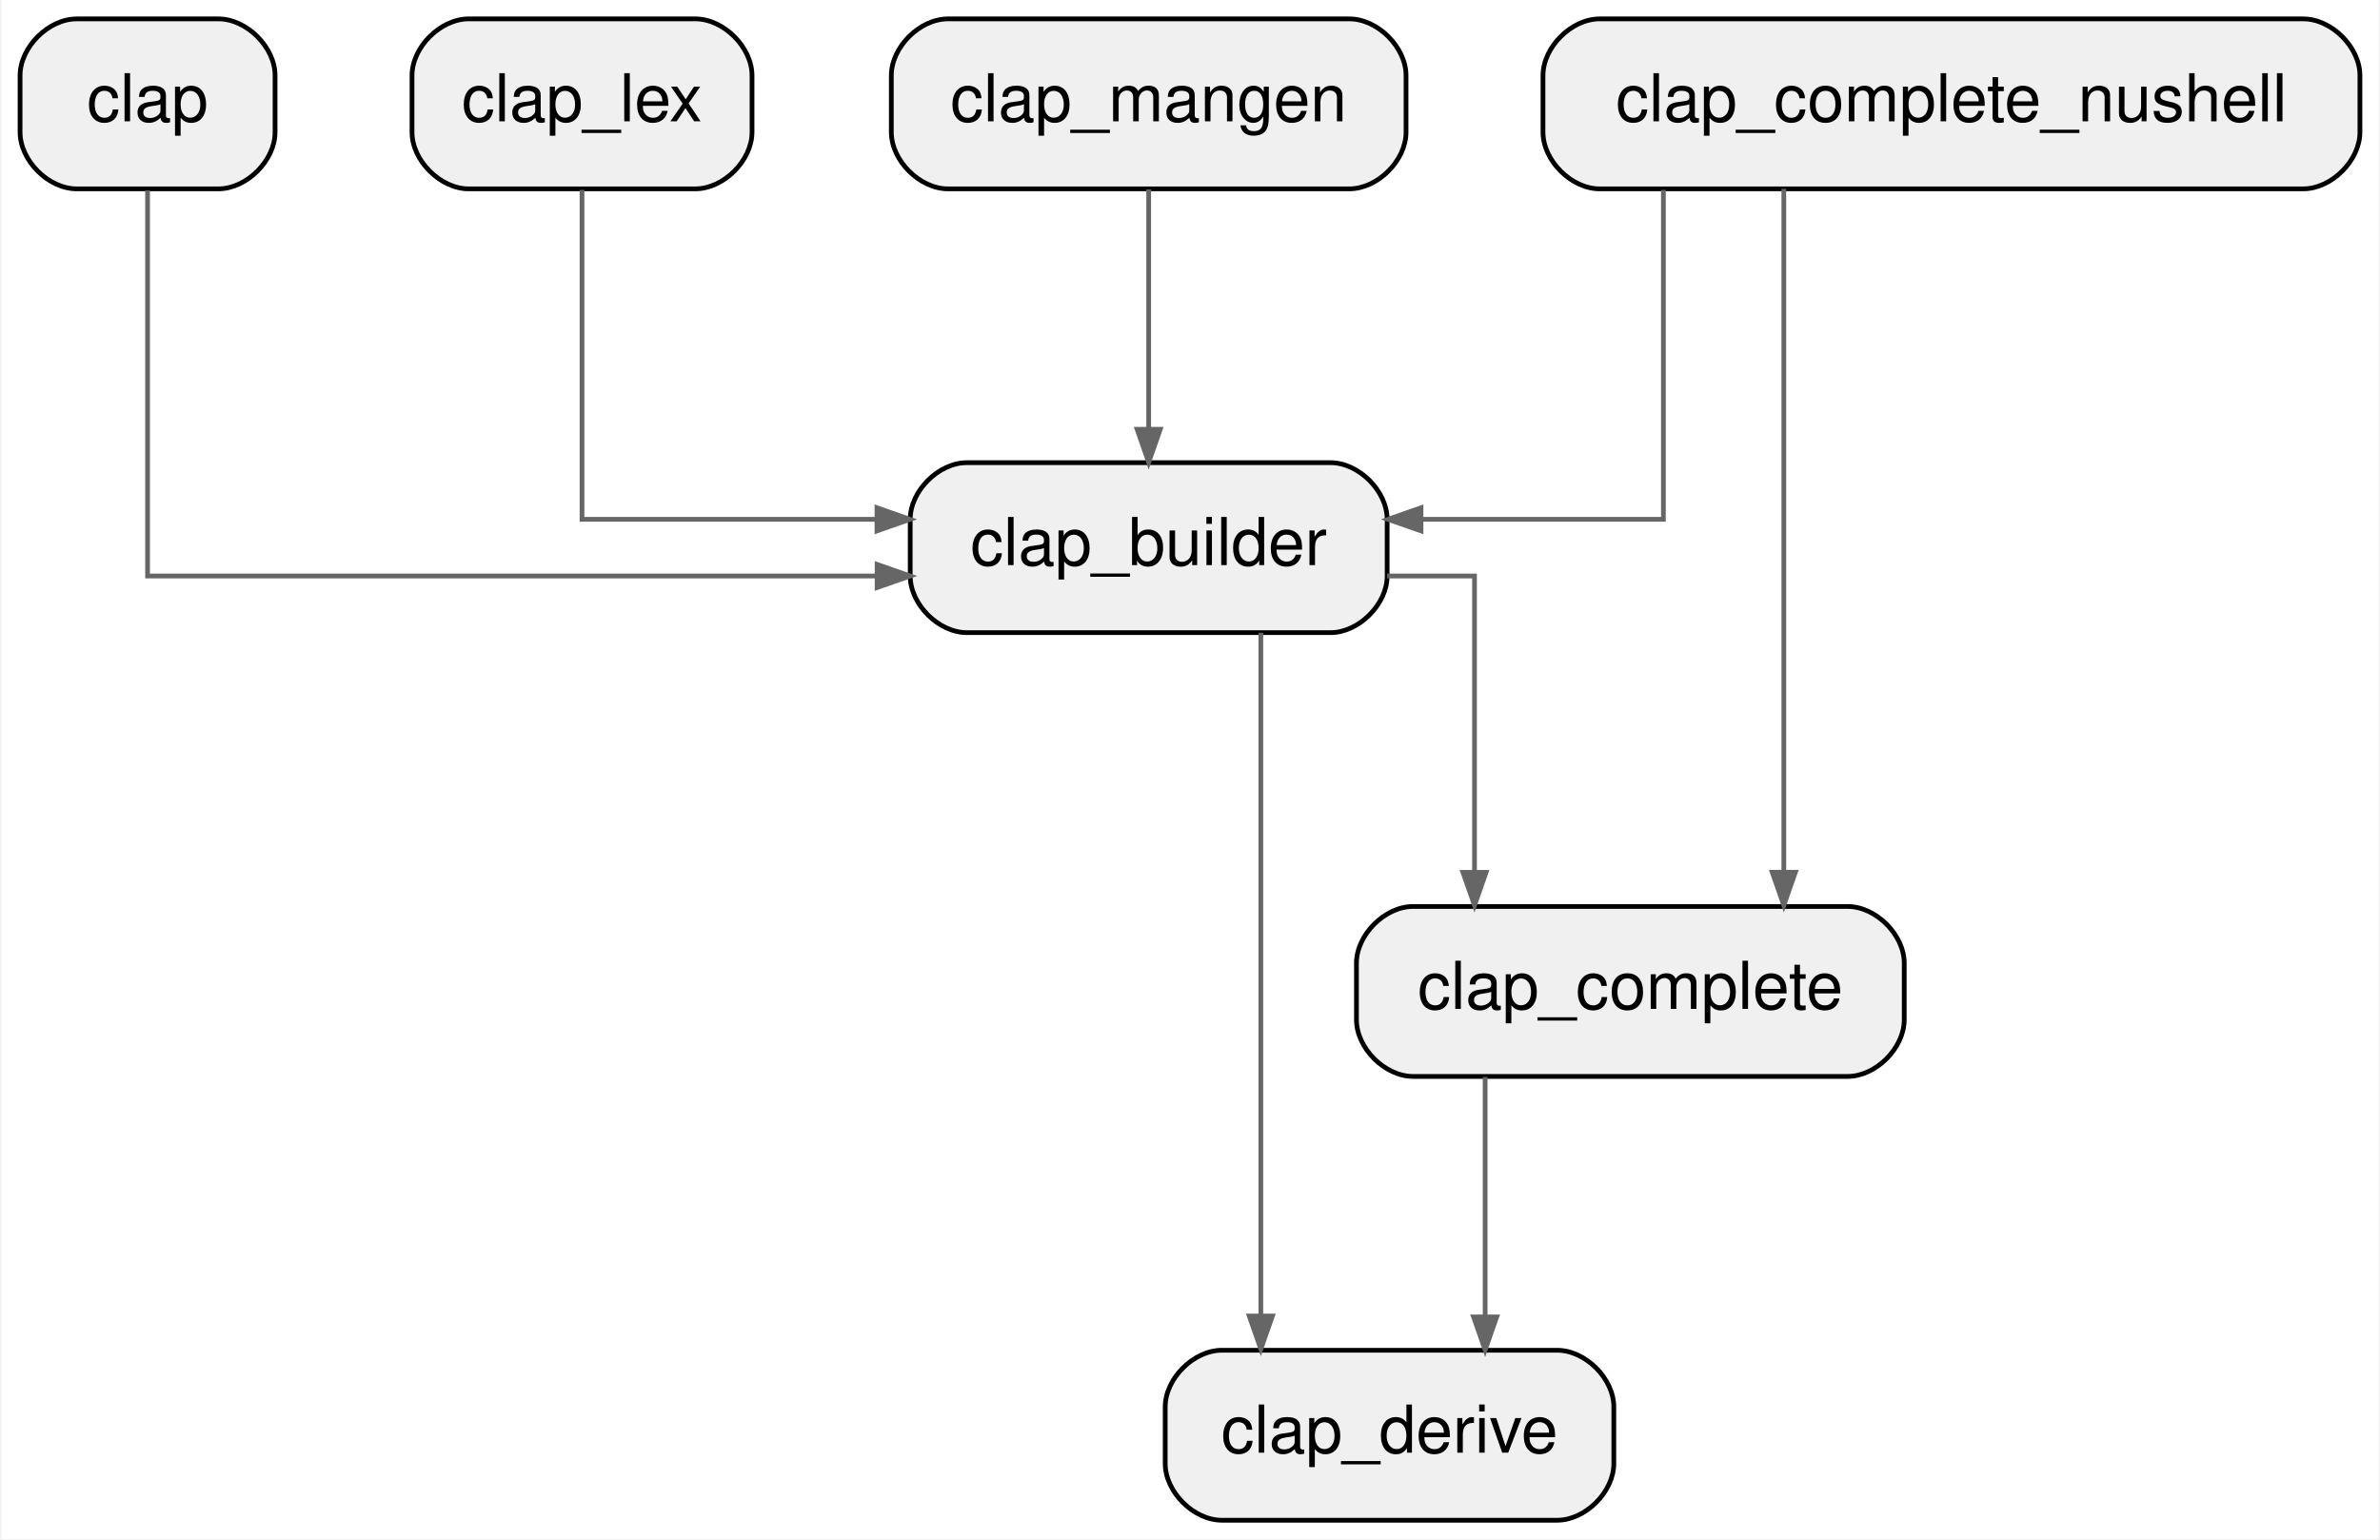
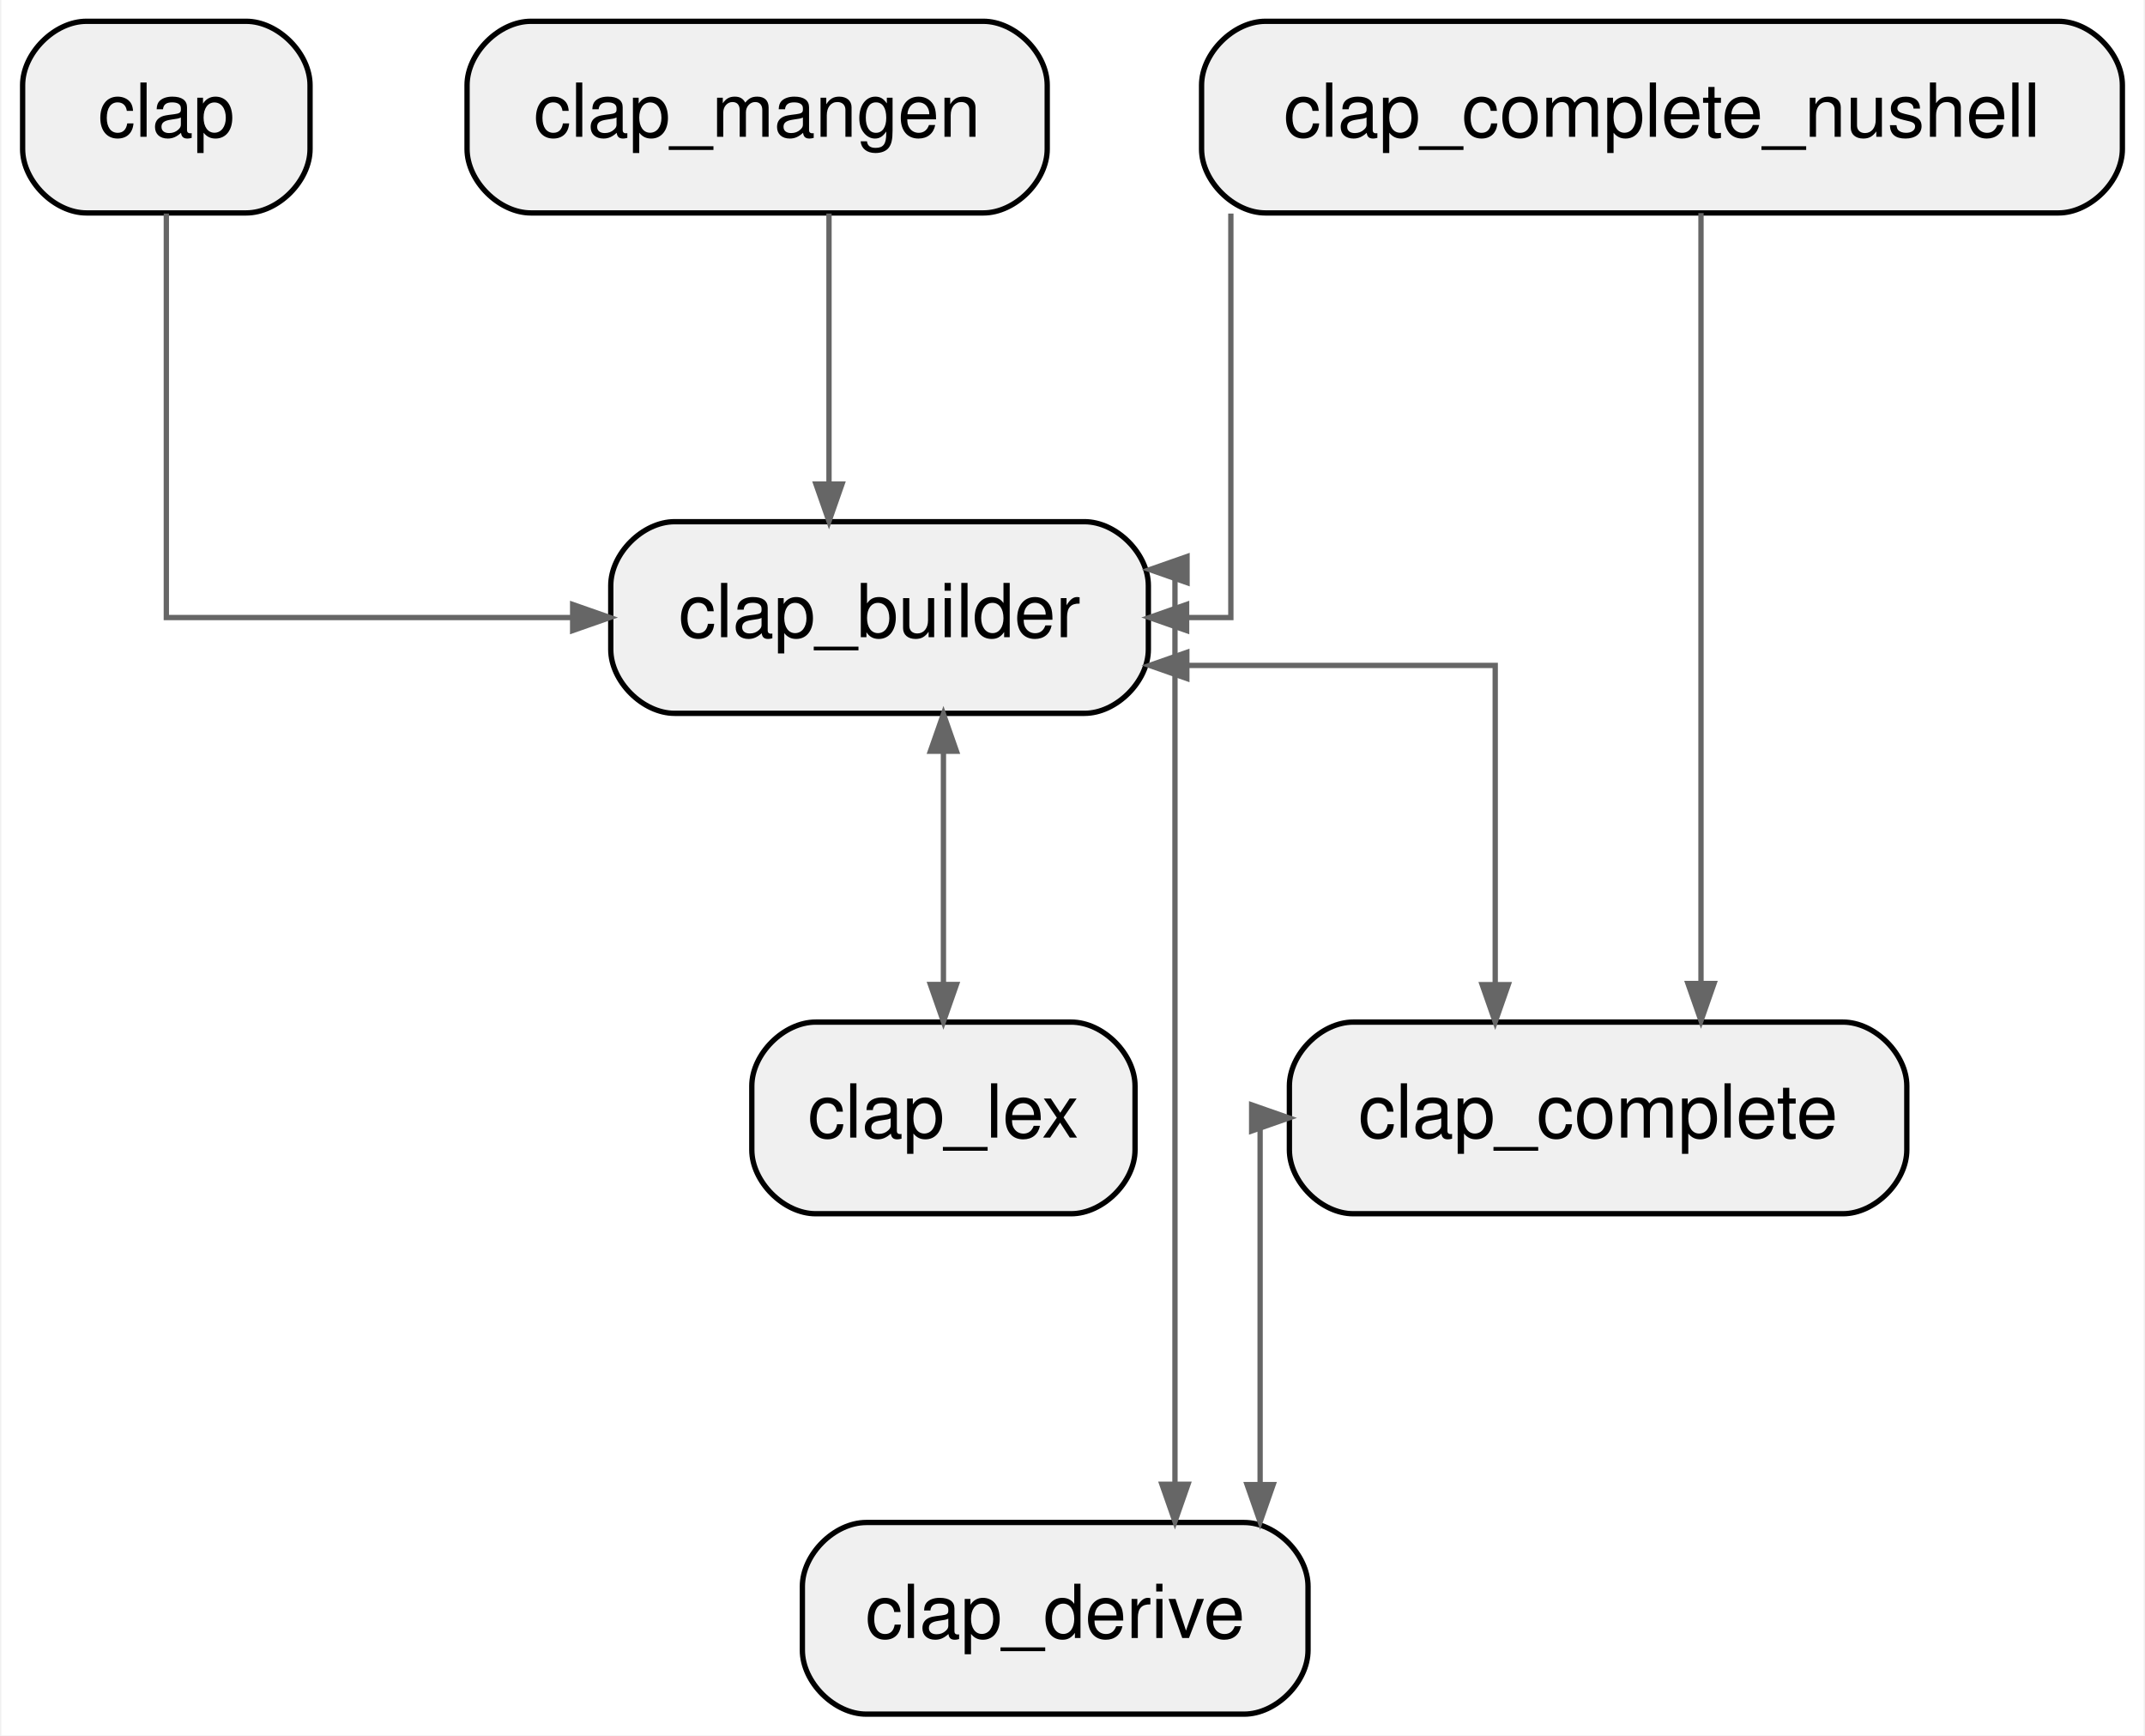
- <svg xmlns="http://www.w3.org/2000/svg" width="504pt" height="326pt" viewBox="0.00 0.00 503.50 326.00">
+ <svg xmlns="http://www.w3.org/2000/svg" width="403pt" height="326pt" viewBox="0.00 0.00 402.50 326.00">
  <g id="graph0" class="graph" transform="scale(1 1) rotate(0) translate(4 322)">
-     <polygon fill="white" stroke="transparent" points="-4,4 -4,-322 499.5,-322 499.5,4 -4,4" />
+     <polygon fill="white" stroke="transparent" points="-4,4 -4,-322 398.5,-322 398.5,4 -4,4" />
    <g id="node1" class="node">
      <path fill="#f0f0f0" stroke="black" d="M42,-318C42,-318 12,-318 12,-318 6,-318 0,-312 0,-306 0,-306 0,-294 0,-294 0,-288 6,-282 12,-282 12,-282 42,-282 42,-282 48,-282 54,-288 54,-294 54,-294 54,-306 54,-306 54,-312 48,-318 42,-318" />
      <text text-anchor="middle" x="27" y="-296.3" font-family="Helvetica,sans-Serif" font-size="14.00">clap</text>
    </g>
    <g id="node2" class="node">
-       <path fill="#f0f0f0" stroke="black" d="M277.5,-224C277.5,-224 200.5,-224 200.5,-224 194.5,-224 188.5,-218 188.5,-212 188.5,-212 188.5,-200 188.5,-200 188.5,-194 194.5,-188 200.5,-188 200.5,-188 277.5,-188 277.5,-188 283.5,-188 289.5,-194 289.5,-200 289.5,-200 289.5,-212 289.5,-212 289.5,-218 283.5,-224 277.5,-224" />
-       <text text-anchor="middle" x="239" y="-202.3" font-family="Helvetica,sans-Serif" font-size="14.00">clap_builder</text>
+       <path fill="#f0f0f0" stroke="black" d="M199.5,-224C199.5,-224 122.5,-224 122.5,-224 116.5,-224 110.5,-218 110.5,-212 110.5,-212 110.5,-200 110.5,-200 110.5,-194 116.5,-188 122.5,-188 122.5,-188 199.5,-188 199.5,-188 205.5,-188 211.5,-194 211.5,-200 211.5,-200 211.5,-212 211.5,-212 211.5,-218 205.5,-224 199.5,-224" />
+       <text text-anchor="middle" x="161" y="-202.3" font-family="Helvetica,sans-Serif" font-size="14.00">clap_builder</text>
    </g>
    <g id="edge1" class="edge">
-       <path fill="none" stroke="#666666" d="M27,-281.66C27,-252.79 27,-200 27,-200 27,-200 181.49,-200 181.49,-200" />
-       <polygon fill="#666666" stroke="#666666" points="181.49,-202.45 188.49,-200 181.49,-197.55 181.49,-202.45" />
+       <path fill="none" stroke="#666666" d="M27,-281.88C27,-254.56 27,-206 27,-206 27,-206 103.34,-206 103.34,-206" />
+       <polygon fill="#666666" stroke="#666666" points="103.34,-208.45 110.34,-206 103.34,-203.55 103.34,-208.45" />
    </g>
    <g id="node3" class="node">
-       <path fill="#f0f0f0" stroke="black" d="M387,-130C387,-130 295,-130 295,-130 289,-130 283,-124 283,-118 283,-118 283,-106 283,-106 283,-100 289,-94 295,-94 295,-94 387,-94 387,-94 393,-94 399,-100 399,-106 399,-106 399,-118 399,-118 399,-124 393,-130 387,-130" />
-       <text text-anchor="middle" x="341" y="-108.3" font-family="Helvetica,sans-Serif" font-size="14.00">clap_complete</text>
+       <path fill="#f0f0f0" stroke="black" d="M342,-130C342,-130 250,-130 250,-130 244,-130 238,-124 238,-118 238,-118 238,-106 238,-106 238,-100 244,-94 250,-94 250,-94 342,-94 342,-94 348,-94 354,-100 354,-106 354,-106 354,-118 354,-118 354,-124 348,-130 342,-130" />
+       <text text-anchor="middle" x="296" y="-108.3" font-family="Helvetica,sans-Serif" font-size="14.00">clap_complete</text>
    </g>
    <g id="edge2" class="edge">
-       <path fill="none" stroke="#666666" d="M289.51,-200C300.03,-200 308,-200 308,-200 308,-200 308,-137.23 308,-137.23" />
-       <polygon fill="#666666" stroke="#666666" points="310.45,-137.23 308,-130.23 305.55,-137.23 310.45,-137.23" />
+       <path fill="none" stroke="#666666" d="M218.73,-197C218.73,-197 276.67,-197 276.67,-197 276.67,-197 276.67,-137.03 276.67,-137.03" />
+       <polygon fill="#666666" stroke="#666666" points="218.73,-194.55 211.73,-197 218.73,-199.45 218.73,-194.55" />
+       <polygon fill="#666666" stroke="#666666" points="279.12,-137.03 276.67,-130.03 274.22,-137.03 279.12,-137.03" />
    </g>
    <g id="node5" class="node">
-       <path fill="#f0f0f0" stroke="black" d="M325.5,-36C325.5,-36 254.5,-36 254.5,-36 248.5,-36 242.5,-30 242.5,-24 242.5,-24 242.5,-12 242.5,-12 242.5,-6 248.5,0 254.5,0 254.5,0 325.5,0 325.5,0 331.5,0 337.5,-6 337.5,-12 337.5,-12 337.5,-24 337.5,-24 337.5,-30 331.5,-36 325.5,-36" />
-       <text text-anchor="middle" x="290" y="-14.3" font-family="Helvetica,sans-Serif" font-size="14.00">clap_derive</text>
+       <path fill="#f0f0f0" stroke="black" d="M229.5,-36C229.5,-36 158.5,-36 158.5,-36 152.5,-36 146.5,-30 146.5,-24 146.5,-24 146.5,-12 146.5,-12 146.5,-6 152.5,0 158.5,0 158.5,0 229.5,0 229.5,0 235.5,0 241.5,-6 241.5,-12 241.5,-12 241.5,-24 241.5,-24 241.5,-30 235.5,-36 229.5,-36" />
+       <text text-anchor="middle" x="194" y="-14.3" font-family="Helvetica,sans-Serif" font-size="14.00">clap_derive</text>
    </g>
    <g id="edge3" class="edge">
-       <path fill="none" stroke="#666666" d="M262.75,-187.97C262.75,-187.97 262.75,-43.25 262.75,-43.25" />
-       <polygon fill="#666666" stroke="#666666" points="265.2,-43.25 262.75,-36.25 260.3,-43.25 265.2,-43.25" />
+       <path fill="none" stroke="#666666" d="M216.03,-215C216.03,-215 216.5,-215 216.5,-215 216.5,-215 216.5,-43.18 216.5,-43.18" />
+       <polygon fill="#666666" stroke="#666666" points="218.77,-212.55 211.77,-215 218.77,-217.45 218.77,-212.55" />
+       <polygon fill="#666666" stroke="#666666" points="218.95,-43.18 216.5,-36.18 214.05,-43.18 218.95,-43.18" />
+     </g>
+     <g id="node6" class="node">
+       <path fill="#f0f0f0" stroke="black" d="M197,-130C197,-130 149,-130 149,-130 143,-130 137,-124 137,-118 137,-118 137,-106 137,-106 137,-100 143,-94 149,-94 149,-94 197,-94 197,-94 203,-94 209,-100 209,-106 209,-106 209,-118 209,-118 209,-124 203,-130 197,-130" />
+       <text text-anchor="middle" x="173" y="-108.3" font-family="Helvetica,sans-Serif" font-size="14.00">clap_lex</text>
    </g>
    <g id="edge4" class="edge">
-       <path fill="none" stroke="#666666" d="M310.25,-93.88C310.25,-93.88 310.25,-43.07 310.25,-43.07" />
-       <polygon fill="#666666" stroke="#666666" points="312.7,-43.07 310.25,-36.07 307.8,-43.07 312.7,-43.07" />
+       <path fill="none" stroke="#666666" d="M173,-180.88C173,-180.88 173,-137.07 173,-137.07" />
+       <polygon fill="#666666" stroke="#666666" points="175.45,-137.07 173,-130.07 170.55,-137.07 175.45,-137.07" />
+       <polygon fill="#666666" stroke="#666666" points="170.55,-180.88 173,-187.88 175.45,-180.88 170.55,-180.88" />
+     </g>
+     <g id="edge5" class="edge">
+       <path fill="none" stroke="#666666" d="M233.04,-112C233.04,-112 232.5,-112 232.5,-112 232.5,-112 232.5,-43.12 232.5,-43.12" />
+       <polygon fill="#666666" stroke="#666666" points="230.91,-114.45 237.91,-112 230.91,-109.55 230.91,-114.45" />
+       <polygon fill="#666666" stroke="#666666" points="234.95,-43.12 232.5,-36.12 230.05,-43.12 234.95,-43.12" />
    </g>
    <g id="node4" class="node">
-       <path fill="#f0f0f0" stroke="black" d="M483.5,-318C483.5,-318 334.5,-318 334.5,-318 328.5,-318 322.5,-312 322.5,-306 322.5,-306 322.5,-294 322.5,-294 322.5,-288 328.5,-282 334.5,-282 334.5,-282 483.5,-282 483.5,-282 489.5,-282 495.5,-288 495.5,-294 495.5,-294 495.5,-306 495.5,-306 495.5,-312 489.5,-318 483.5,-318" />
-       <text text-anchor="middle" x="409" y="-296.3" font-family="Helvetica,sans-Serif" font-size="14.00">clap_complete_nushell</text>
-     </g>
-     <g id="edge5" class="edge">
-       <path fill="none" stroke="#666666" d="M348,-281.77C348,-255.99 348,-212 348,-212 348,-212 296.67,-212 296.67,-212" />
-       <polygon fill="#666666" stroke="#666666" points="296.67,-209.55 289.67,-212 296.67,-214.45 296.67,-209.55" />
+       <path fill="#f0f0f0" stroke="black" d="M382.5,-318C382.5,-318 233.5,-318 233.5,-318 227.5,-318 221.5,-312 221.5,-306 221.5,-306 221.5,-294 221.5,-294 221.5,-288 227.5,-282 233.5,-282 233.5,-282 382.5,-282 382.5,-282 388.5,-282 394.5,-288 394.5,-294 394.5,-294 394.5,-306 394.5,-306 394.5,-312 388.5,-318 382.5,-318" />
+       <text text-anchor="middle" x="308" y="-296.3" font-family="Helvetica,sans-Serif" font-size="14.00">clap_complete_nushell</text>
    </g>
    <g id="edge6" class="edge">
-       <path fill="none" stroke="#666666" d="M373.5,-281.97C373.5,-281.97 373.5,-137.25 373.5,-137.25" />
-       <polygon fill="#666666" stroke="#666666" points="375.95,-137.25 373.5,-130.25 371.05,-137.25 375.95,-137.25" />
-     </g>
-     <g id="node6" class="node">
-       <path fill="#f0f0f0" stroke="black" d="M143,-318C143,-318 95,-318 95,-318 89,-318 83,-312 83,-306 83,-306 83,-294 83,-294 83,-288 89,-282 95,-282 95,-282 143,-282 143,-282 149,-282 155,-288 155,-294 155,-294 155,-306 155,-306 155,-312 149,-318 143,-318" />
-       <text text-anchor="middle" x="119" y="-296.3" font-family="Helvetica,sans-Serif" font-size="14.00">clap_lex</text>
+       <path fill="none" stroke="#666666" d="M227,-281.88C227,-254.56 227,-206 227,-206 227,-206 218.69,-206 218.69,-206" />
+       <polygon fill="#666666" stroke="#666666" points="218.69,-203.55 211.69,-206 218.69,-208.45 218.69,-203.55" />
    </g>
    <g id="edge7" class="edge">
-       <path fill="none" stroke="#666666" d="M119,-281.77C119,-255.99 119,-212 119,-212 119,-212 181.46,-212 181.46,-212" />
-       <polygon fill="#666666" stroke="#666666" points="181.46,-214.45 188.46,-212 181.46,-209.55 181.46,-214.45" />
+       <path fill="none" stroke="#666666" d="M315.33,-281.97C315.33,-281.97 315.33,-137.25 315.33,-137.25" />
+       <polygon fill="#666666" stroke="#666666" points="317.78,-137.25 315.33,-130.25 312.88,-137.25 317.78,-137.25" />
    </g>
    <g id="node7" class="node">
-       <path fill="#f0f0f0" stroke="black" d="M281.5,-318C281.5,-318 196.5,-318 196.5,-318 190.5,-318 184.5,-312 184.5,-306 184.5,-306 184.5,-294 184.5,-294 184.5,-288 190.5,-282 196.5,-282 196.5,-282 281.5,-282 281.5,-282 287.5,-282 293.5,-288 293.5,-294 293.5,-294 293.5,-306 293.5,-306 293.5,-312 287.5,-318 281.5,-318" />
-       <text text-anchor="middle" x="239" y="-296.3" font-family="Helvetica,sans-Serif" font-size="14.00">clap_mangen</text>
+       <path fill="#f0f0f0" stroke="black" d="M180.5,-318C180.5,-318 95.5,-318 95.5,-318 89.5,-318 83.5,-312 83.5,-306 83.5,-306 83.5,-294 83.5,-294 83.5,-288 89.5,-282 95.5,-282 95.5,-282 180.5,-282 180.5,-282 186.5,-282 192.5,-288 192.5,-294 192.5,-294 192.5,-306 192.5,-306 192.5,-312 186.5,-318 180.5,-318" />
+       <text text-anchor="middle" x="138" y="-296.3" font-family="Helvetica,sans-Serif" font-size="14.00">clap_mangen</text>
    </g>
    <g id="edge8" class="edge">
-       <path fill="none" stroke="#666666" d="M239,-281.88C239,-281.88 239,-231.07 239,-231.07" />
-       <polygon fill="#666666" stroke="#666666" points="241.45,-231.07 239,-224.07 236.55,-231.07 241.45,-231.07" />
+       <path fill="none" stroke="#666666" d="M151.5,-281.88C151.5,-281.88 151.5,-231.07 151.5,-231.07" />
+       <polygon fill="#666666" stroke="#666666" points="153.95,-231.07 151.5,-224.07 149.05,-231.07 153.95,-231.07" />
    </g>
  </g>
</svg>
